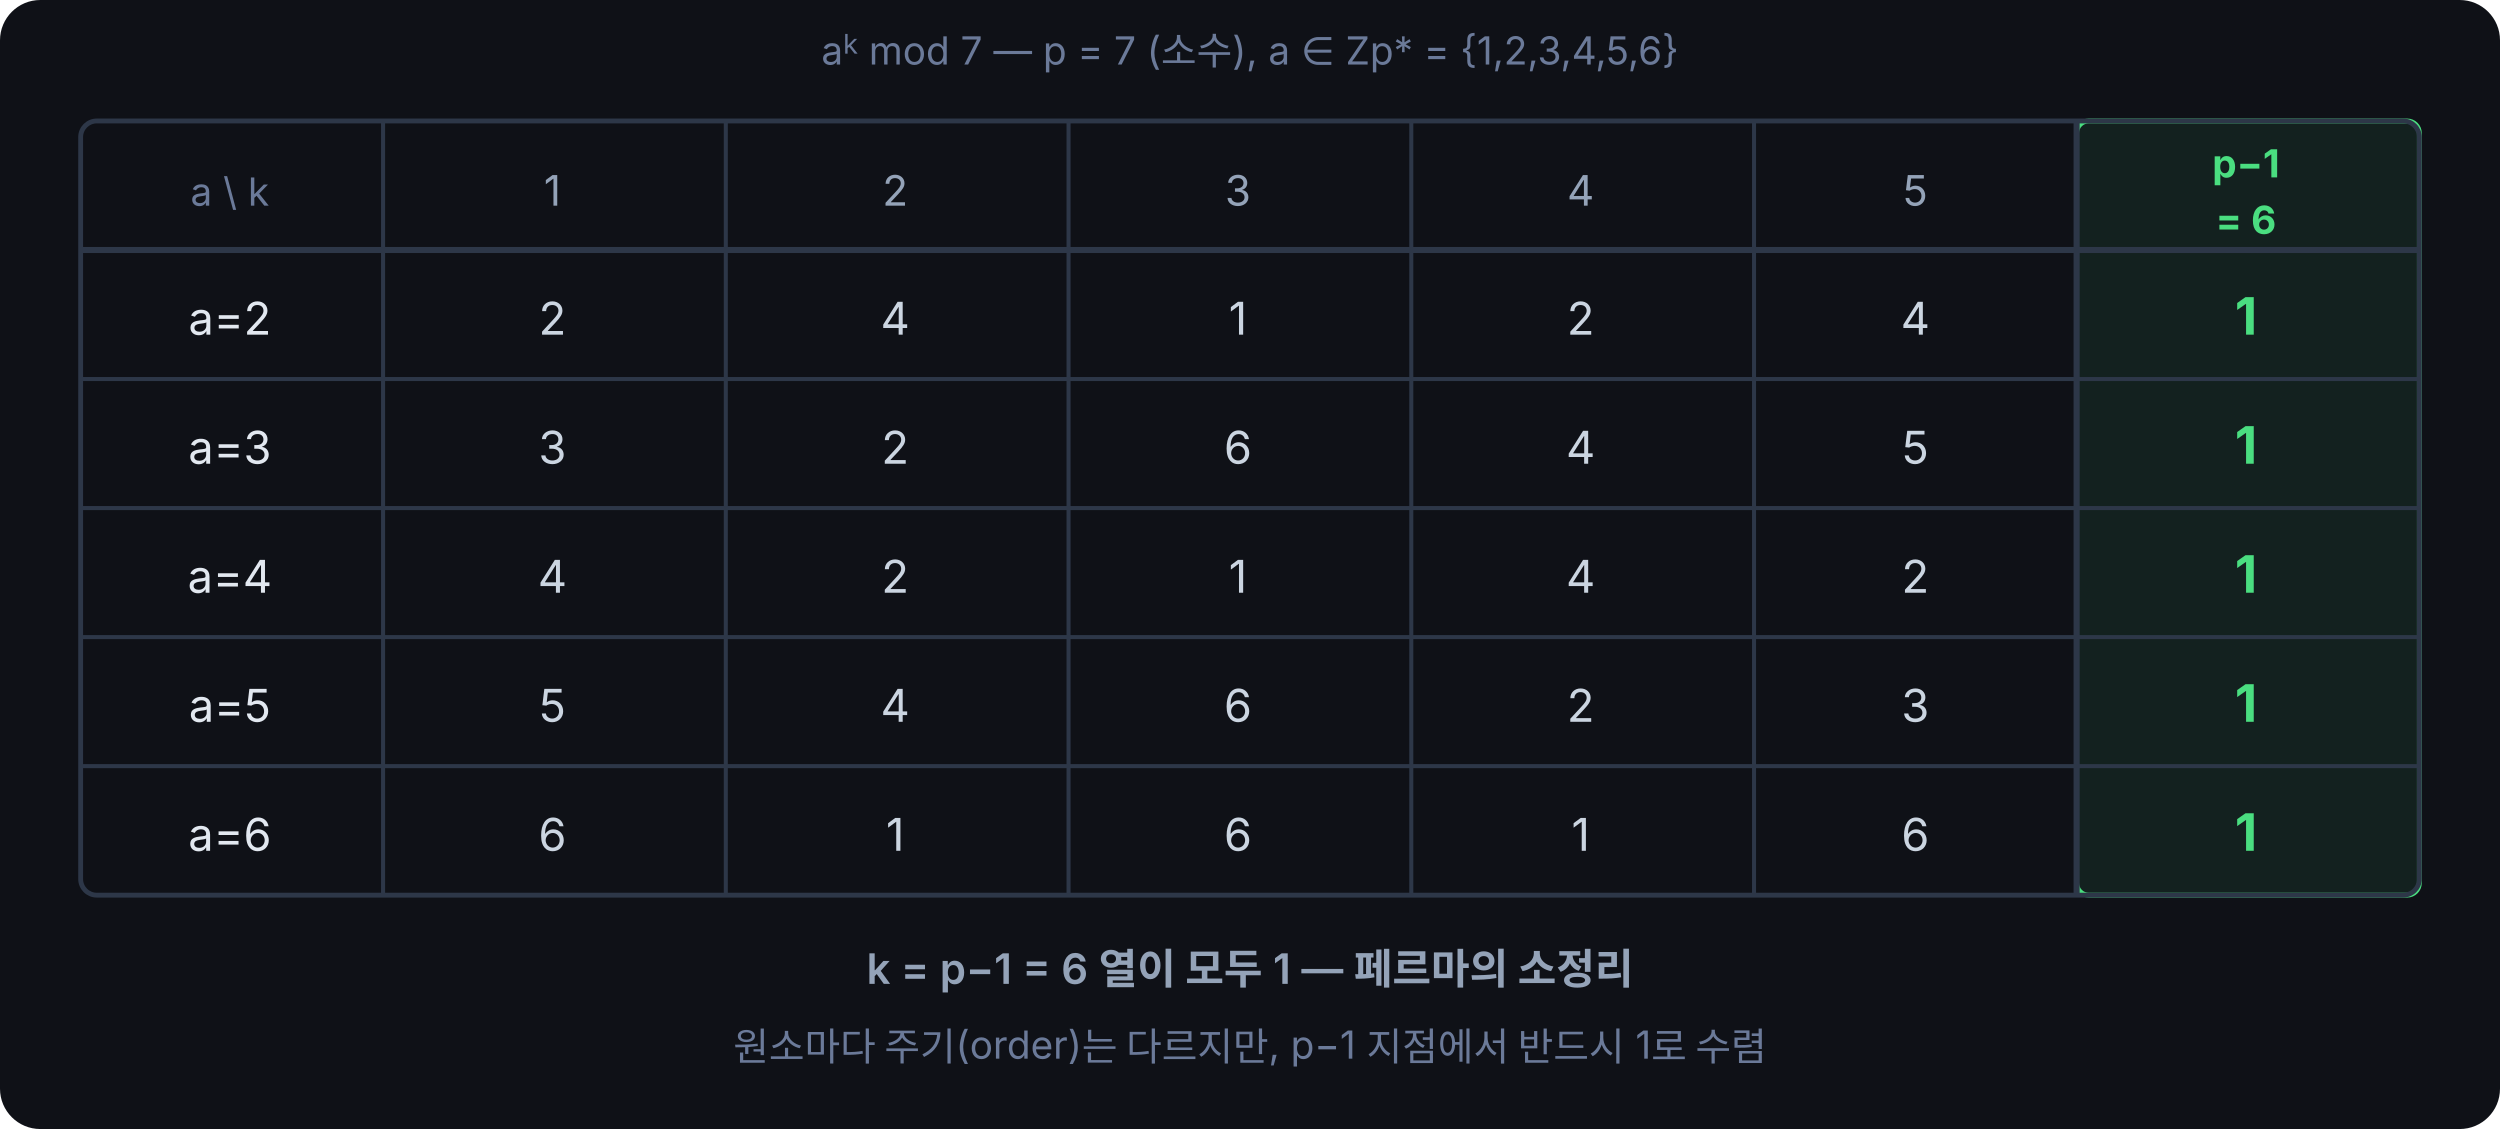
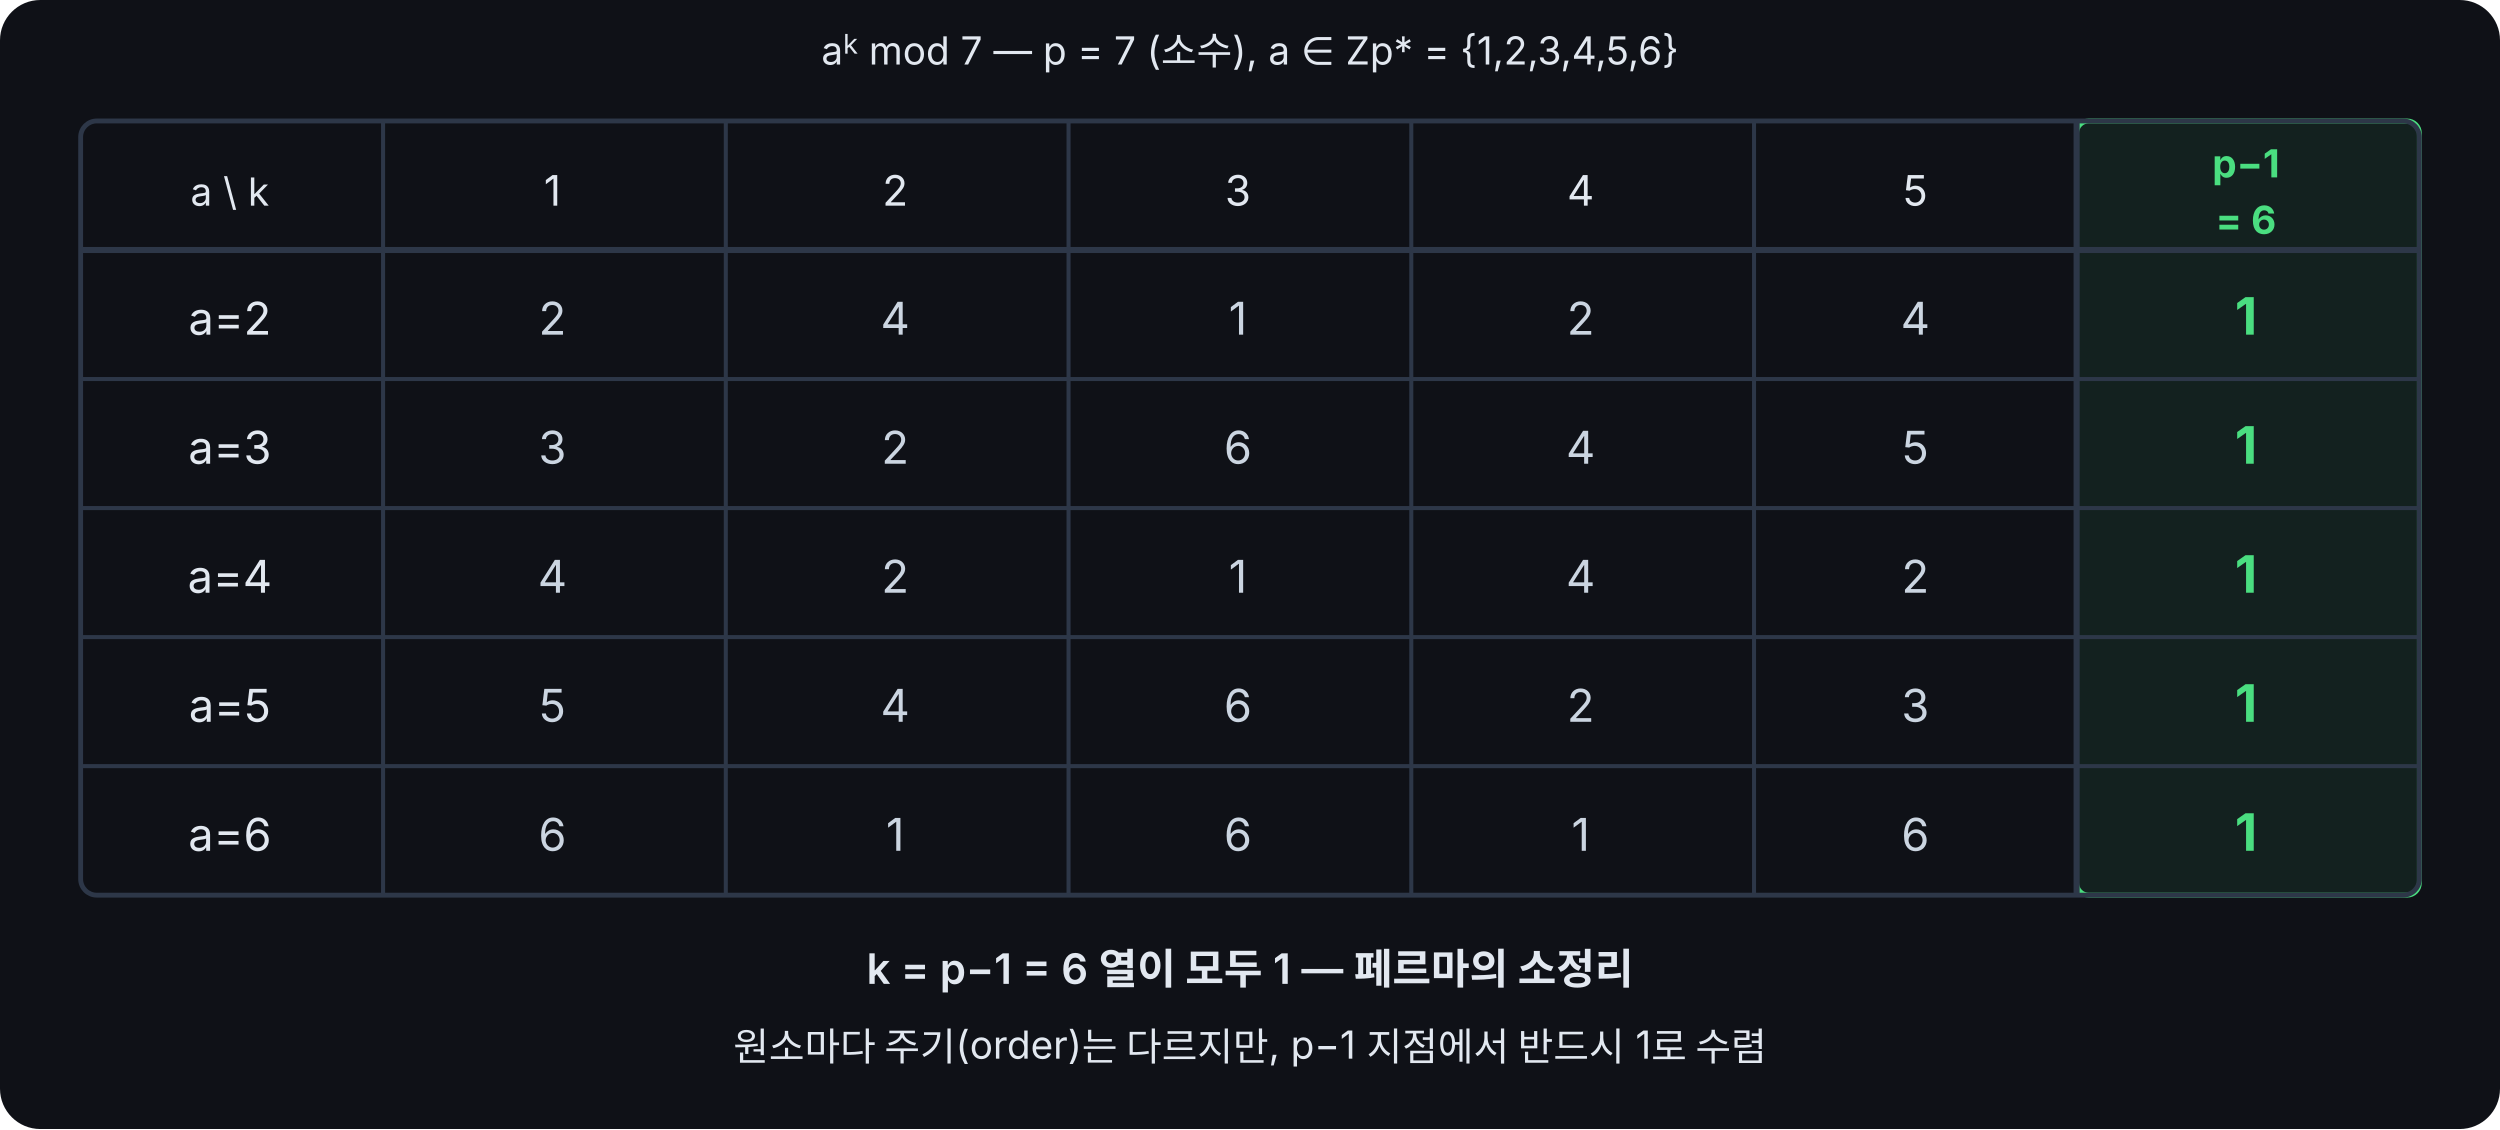
<svg xmlns="http://www.w3.org/2000/svg" viewBox="0 0 620 280" width="930" height="420">
  <rect width="620" height="280" fill="#0f1117" rx="10" />
-   <text x="310" y="16" text-anchor="middle" font-family="system-ui,-apple-system,sans-serif" font-size="9.6" fill="#6b7a99">a<tspan baseline-shift="super" font-size="70%">k</tspan> mod 7 — p = 7 (소수), a ∈ Zp* = {1,2,3,4,5,6}</text>
+   <text x="310" y="16" text-anchor="middle" font-family="system-ui,-apple-system,sans-serif" font-size="9.6" fill="#e2e8f0">a<tspan baseline-shift="super" font-size="70%">k</tspan> mod 7 — p = 7 (소수), a ∈ Zp* = {1,2,3,4,5,6}</text>
  <rect x="515" y="30" width="85" height="192" rx="3" fill="rgba(74,222,128,0.08)" stroke="#4ade80" stroke-width="1.2" />
  <rect x="20" y="30" width="580" height="192" rx="4" fill="none" stroke="#2d3748" stroke-width="1.2" />
  <line x1="95" y1="30" x2="95" y2="222" stroke="#2d3748" stroke-width="1" />
  <line x1="180" y1="30" x2="180" y2="222" stroke="#2d3748" stroke-width="1" />
  <line x1="265" y1="30" x2="265" y2="222" stroke="#2d3748" stroke-width="1" />
  <line x1="350" y1="30" x2="350" y2="222" stroke="#2d3748" stroke-width="1" />
  <line x1="435" y1="30" x2="435" y2="222" stroke="#2d3748" stroke-width="1" />
  <line x1="515" y1="30" x2="515" y2="222" stroke="#2d3748" stroke-width="1.5" />
  <line x1="20" y1="62" x2="600" y2="62" stroke="#2d3748" stroke-width="1.5" />
  <line x1="20" y1="94" x2="600" y2="94" stroke="#2d3748" stroke-width="1" />
  <line x1="20" y1="126" x2="600" y2="126" stroke="#2d3748" stroke-width="1" />
  <line x1="20" y1="158" x2="600" y2="158" stroke="#2d3748" stroke-width="1" />
  <line x1="20" y1="190" x2="600" y2="190" stroke="#2d3748" stroke-width="1" />
-   <text x="57" y="51" text-anchor="middle" font-family="system-ui,-apple-system,sans-serif" font-size="9.6" fill="#6b7a99">a \ k</text>
-   <text x="137" y="51" text-anchor="middle" font-family="system-ui,-apple-system,sans-serif" font-size="10.4" fill="#94a3b8">1</text>
-   <text x="222" y="51" text-anchor="middle" font-family="system-ui,-apple-system,sans-serif" font-size="10.4" fill="#94a3b8">2</text>
-   <text x="307" y="51" text-anchor="middle" font-family="system-ui,-apple-system,sans-serif" font-size="10.4" fill="#94a3b8">3</text>
-   <text x="392" y="51" text-anchor="middle" font-family="system-ui,-apple-system,sans-serif" font-size="10.4" fill="#94a3b8">4</text>
-   <text x="475" y="51" text-anchor="middle" font-family="system-ui,-apple-system,sans-serif" font-size="10.4" fill="#94a3b8">5</text>
+   <text x="57" y="51" text-anchor="middle" font-family="system-ui,-apple-system,sans-serif" font-size="9.6" fill="#e2e8f0">a \ k</text>
+   <text x="137" y="51" text-anchor="middle" font-family="system-ui,-apple-system,sans-serif" font-size="10.4" fill="#e2e8f0">1</text>
+   <text x="222" y="51" text-anchor="middle" font-family="system-ui,-apple-system,sans-serif" font-size="10.4" fill="#e2e8f0">2</text>
+   <text x="307" y="51" text-anchor="middle" font-family="system-ui,-apple-system,sans-serif" font-size="10.4" fill="#e2e8f0">3</text>
+   <text x="392" y="51" text-anchor="middle" font-family="system-ui,-apple-system,sans-serif" font-size="10.4" fill="#e2e8f0">4</text>
+   <text x="475" y="51" text-anchor="middle" font-family="system-ui,-apple-system,sans-serif" font-size="10.4" fill="#e2e8f0">5</text>
  <text x="557" y="44" text-anchor="middle" font-family="system-ui,-apple-system,sans-serif" font-size="9.6" font-weight="700" fill="#4ade80">p−1</text>
  <text x="557" y="58" text-anchor="middle" font-family="system-ui,-apple-system,sans-serif" font-size="9.6" font-weight="700" fill="#4ade80">= 6</text>
  <text x="57" y="83" text-anchor="middle" font-family="system-ui,-apple-system,sans-serif" font-size="11.2" fill="#e2e8f0">a=2</text>
  <text x="137" y="83" text-anchor="middle" font-family="system-ui,-apple-system,sans-serif" font-size="11.2" fill="#cbd5e1">2</text>
  <text x="222" y="83" text-anchor="middle" font-family="system-ui,-apple-system,sans-serif" font-size="11.2" fill="#cbd5e1">4</text>
  <text x="307" y="83" text-anchor="middle" font-family="system-ui,-apple-system,sans-serif" font-size="11.2" fill="#cbd5e1">1</text>
  <text x="392" y="83" text-anchor="middle" font-family="system-ui,-apple-system,sans-serif" font-size="11.2" fill="#cbd5e1">2</text>
  <text x="475" y="83" text-anchor="middle" font-family="system-ui,-apple-system,sans-serif" font-size="11.2" fill="#cbd5e1">4</text>
  <text x="557" y="83" text-anchor="middle" font-family="system-ui,-apple-system,sans-serif" font-size="12.8" font-weight="700" fill="#4ade80">1</text>
  <text x="57" y="115" text-anchor="middle" font-family="system-ui,-apple-system,sans-serif" font-size="11.2" fill="#e2e8f0">a=3</text>
  <text x="137" y="115" text-anchor="middle" font-family="system-ui,-apple-system,sans-serif" font-size="11.2" fill="#cbd5e1">3</text>
  <text x="222" y="115" text-anchor="middle" font-family="system-ui,-apple-system,sans-serif" font-size="11.2" fill="#cbd5e1">2</text>
  <text x="307" y="115" text-anchor="middle" font-family="system-ui,-apple-system,sans-serif" font-size="11.2" fill="#cbd5e1">6</text>
  <text x="392" y="115" text-anchor="middle" font-family="system-ui,-apple-system,sans-serif" font-size="11.2" fill="#cbd5e1">4</text>
  <text x="475" y="115" text-anchor="middle" font-family="system-ui,-apple-system,sans-serif" font-size="11.2" fill="#cbd5e1">5</text>
  <text x="557" y="115" text-anchor="middle" font-family="system-ui,-apple-system,sans-serif" font-size="12.8" font-weight="700" fill="#4ade80">1</text>
  <text x="57" y="147" text-anchor="middle" font-family="system-ui,-apple-system,sans-serif" font-size="11.2" fill="#e2e8f0">a=4</text>
  <text x="137" y="147" text-anchor="middle" font-family="system-ui,-apple-system,sans-serif" font-size="11.2" fill="#cbd5e1">4</text>
  <text x="222" y="147" text-anchor="middle" font-family="system-ui,-apple-system,sans-serif" font-size="11.2" fill="#cbd5e1">2</text>
  <text x="307" y="147" text-anchor="middle" font-family="system-ui,-apple-system,sans-serif" font-size="11.2" fill="#cbd5e1">1</text>
  <text x="392" y="147" text-anchor="middle" font-family="system-ui,-apple-system,sans-serif" font-size="11.2" fill="#cbd5e1">4</text>
  <text x="475" y="147" text-anchor="middle" font-family="system-ui,-apple-system,sans-serif" font-size="11.2" fill="#cbd5e1">2</text>
  <text x="557" y="147" text-anchor="middle" font-family="system-ui,-apple-system,sans-serif" font-size="12.8" font-weight="700" fill="#4ade80">1</text>
  <text x="57" y="179" text-anchor="middle" font-family="system-ui,-apple-system,sans-serif" font-size="11.2" fill="#e2e8f0">a=5</text>
  <text x="137" y="179" text-anchor="middle" font-family="system-ui,-apple-system,sans-serif" font-size="11.2" fill="#cbd5e1">5</text>
  <text x="222" y="179" text-anchor="middle" font-family="system-ui,-apple-system,sans-serif" font-size="11.2" fill="#cbd5e1">4</text>
  <text x="307" y="179" text-anchor="middle" font-family="system-ui,-apple-system,sans-serif" font-size="11.2" fill="#cbd5e1">6</text>
  <text x="392" y="179" text-anchor="middle" font-family="system-ui,-apple-system,sans-serif" font-size="11.2" fill="#cbd5e1">2</text>
  <text x="475" y="179" text-anchor="middle" font-family="system-ui,-apple-system,sans-serif" font-size="11.2" fill="#cbd5e1">3</text>
  <text x="557" y="179" text-anchor="middle" font-family="system-ui,-apple-system,sans-serif" font-size="12.8" font-weight="700" fill="#4ade80">1</text>
  <text x="57" y="211" text-anchor="middle" font-family="system-ui,-apple-system,sans-serif" font-size="11.2" fill="#e2e8f0">a=6</text>
  <text x="137" y="211" text-anchor="middle" font-family="system-ui,-apple-system,sans-serif" font-size="11.2" fill="#cbd5e1">6</text>
  <text x="222" y="211" text-anchor="middle" font-family="system-ui,-apple-system,sans-serif" font-size="11.2" fill="#cbd5e1">1</text>
  <text x="307" y="211" text-anchor="middle" font-family="system-ui,-apple-system,sans-serif" font-size="11.2" fill="#cbd5e1">6</text>
  <text x="392" y="211" text-anchor="middle" font-family="system-ui,-apple-system,sans-serif" font-size="11.2" fill="#cbd5e1">1</text>
  <text x="475" y="211" text-anchor="middle" font-family="system-ui,-apple-system,sans-serif" font-size="11.2" fill="#cbd5e1">6</text>
  <text x="557" y="211" text-anchor="middle" font-family="system-ui,-apple-system,sans-serif" font-size="12.8" font-weight="700" fill="#4ade80">1</text>
-   <text x="310" y="244" text-anchor="middle" font-family="system-ui,-apple-system,sans-serif" font-size="10.4" font-weight="600" fill="#94a3b8">k = p−1 = 6 열이 모두 1 — 페르마의 소정리</text>
-   <text x="310" y="263" text-anchor="middle" font-family="system-ui,-apple-system,sans-serif" font-size="9.6" fill="#6b7a99">원소마다 주기(order)는 다르지만, p−1 지점에서 반드시 1로 수렴</text>
+   <text x="310" y="244" text-anchor="middle" font-family="system-ui,-apple-system,sans-serif" font-size="10.4" font-weight="600" fill="#e2e8f0">k = p−1 = 6 열이 모두 1 — 페르마의 소정리</text>
+   <text x="310" y="263" text-anchor="middle" font-family="system-ui,-apple-system,sans-serif" font-size="9.6" fill="#e2e8f0">원소마다 주기(order)는 다르지만, p−1 지점에서 반드시 1로 수렴</text>
</svg>
